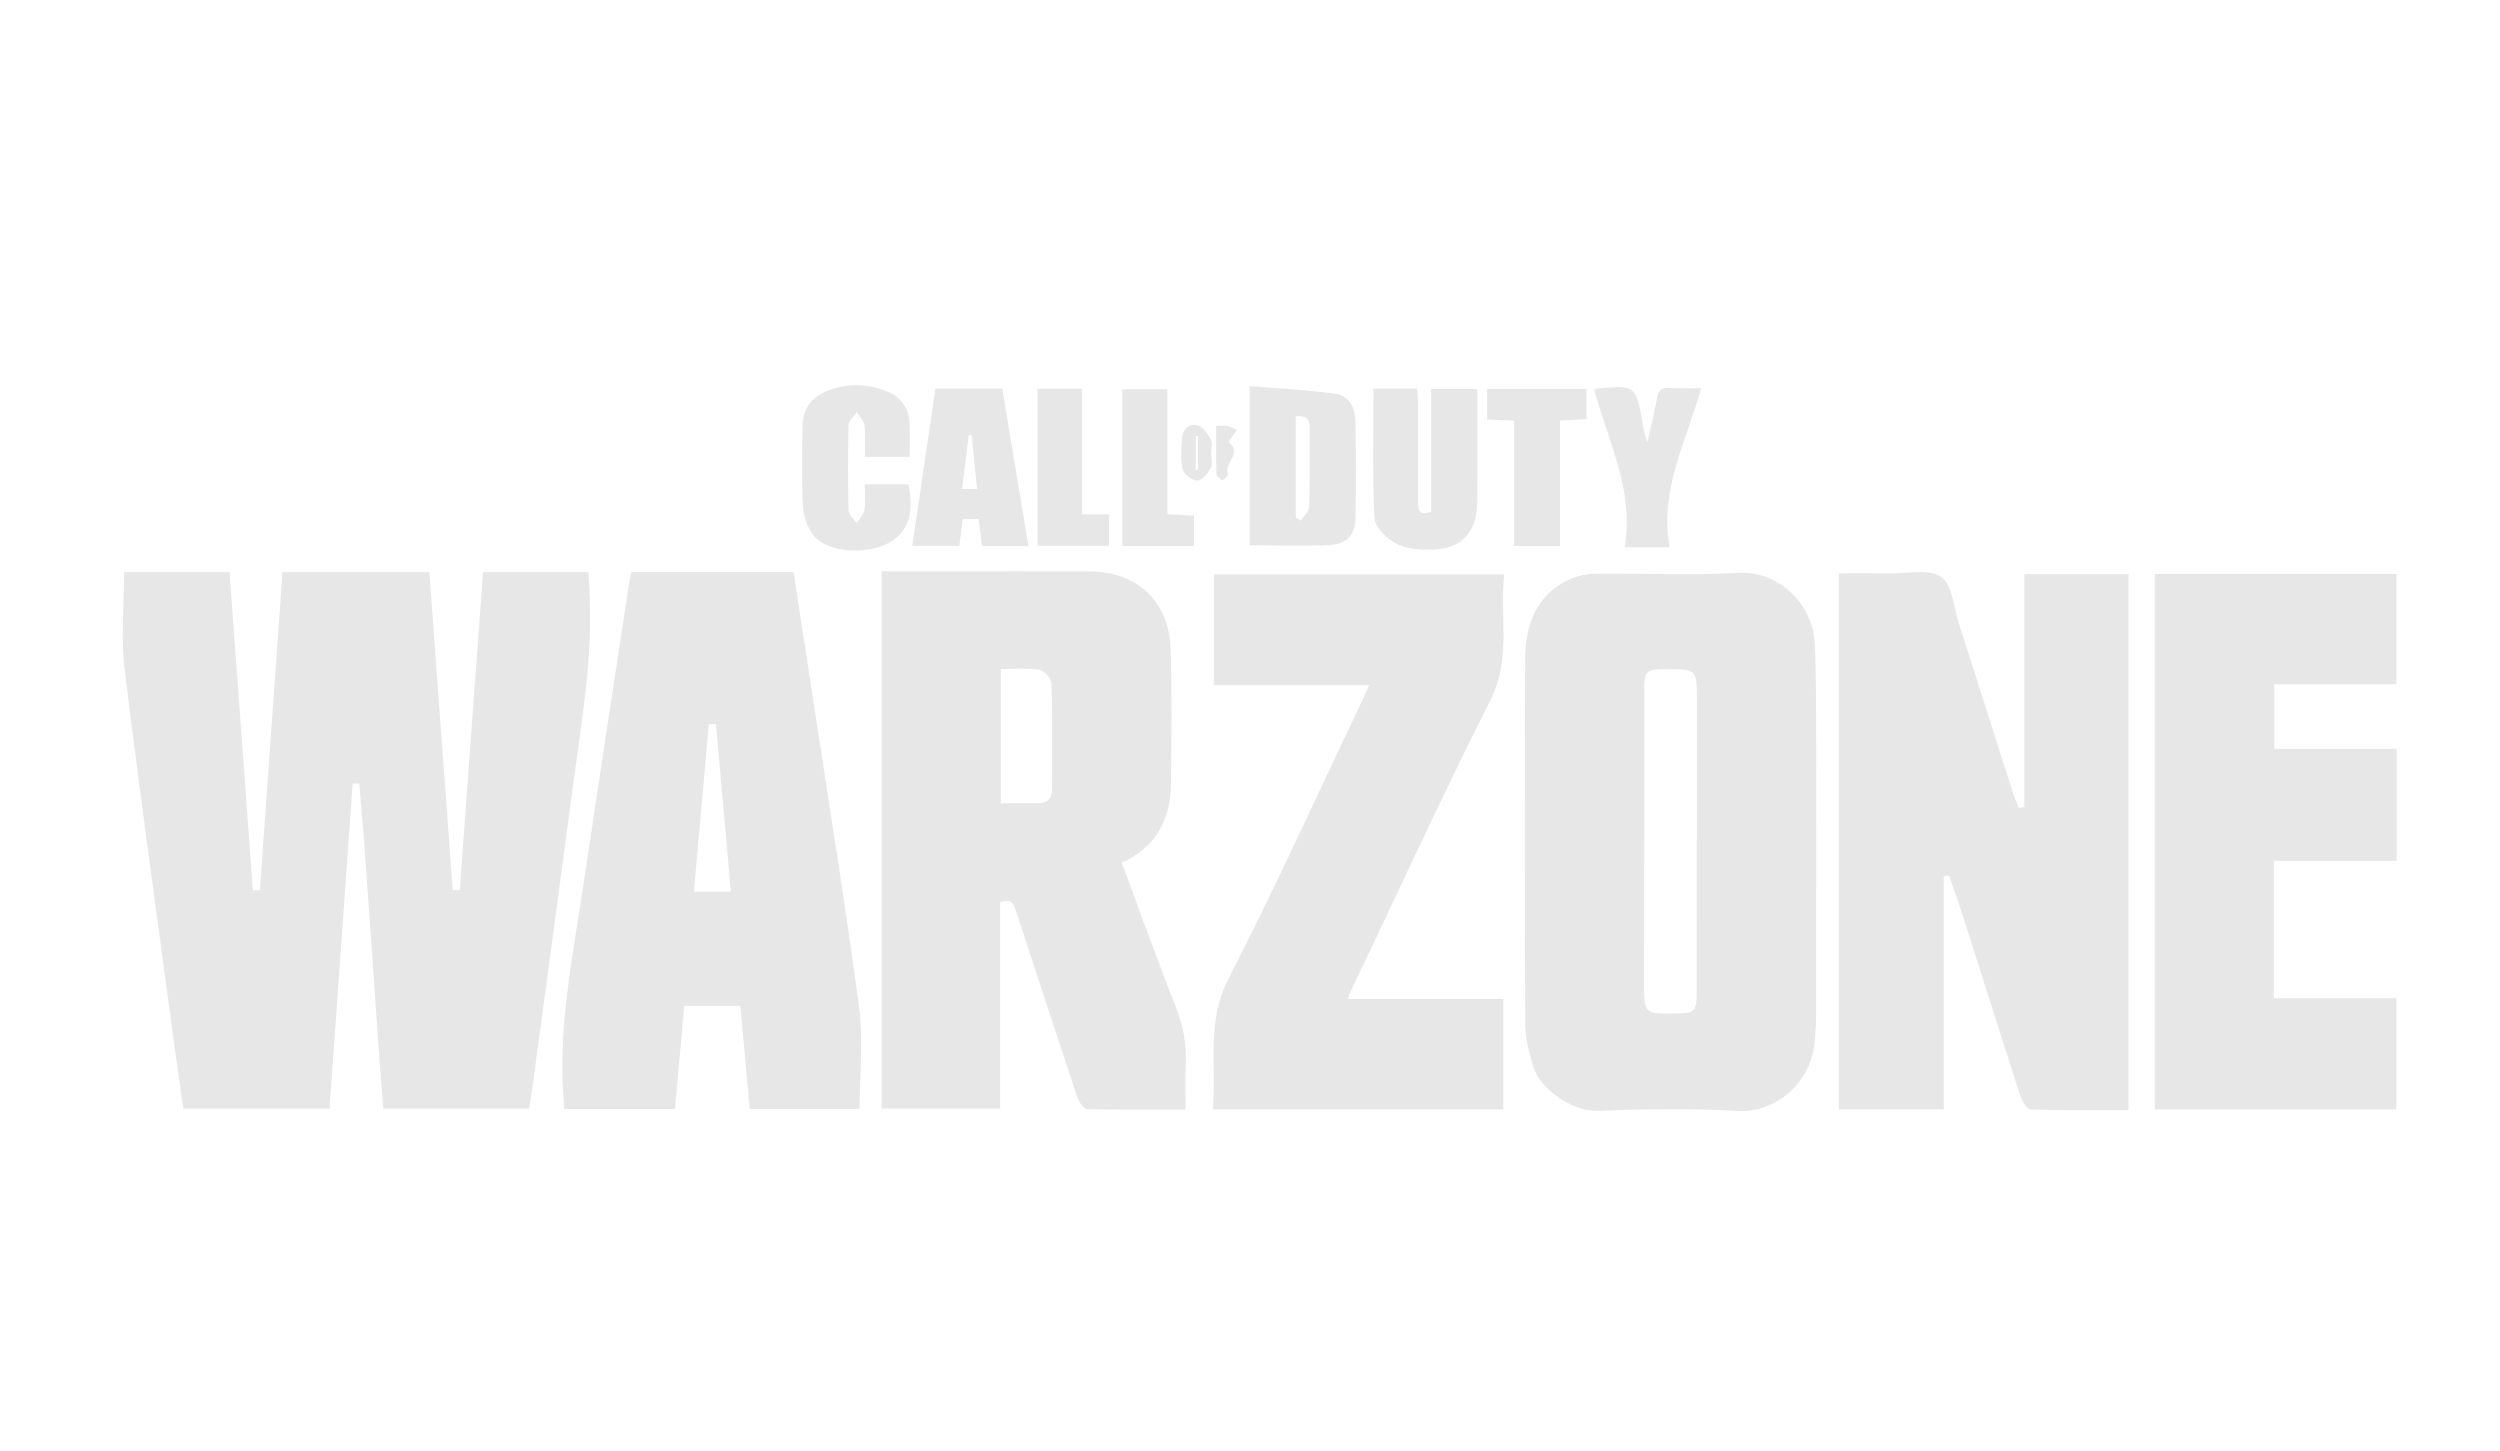
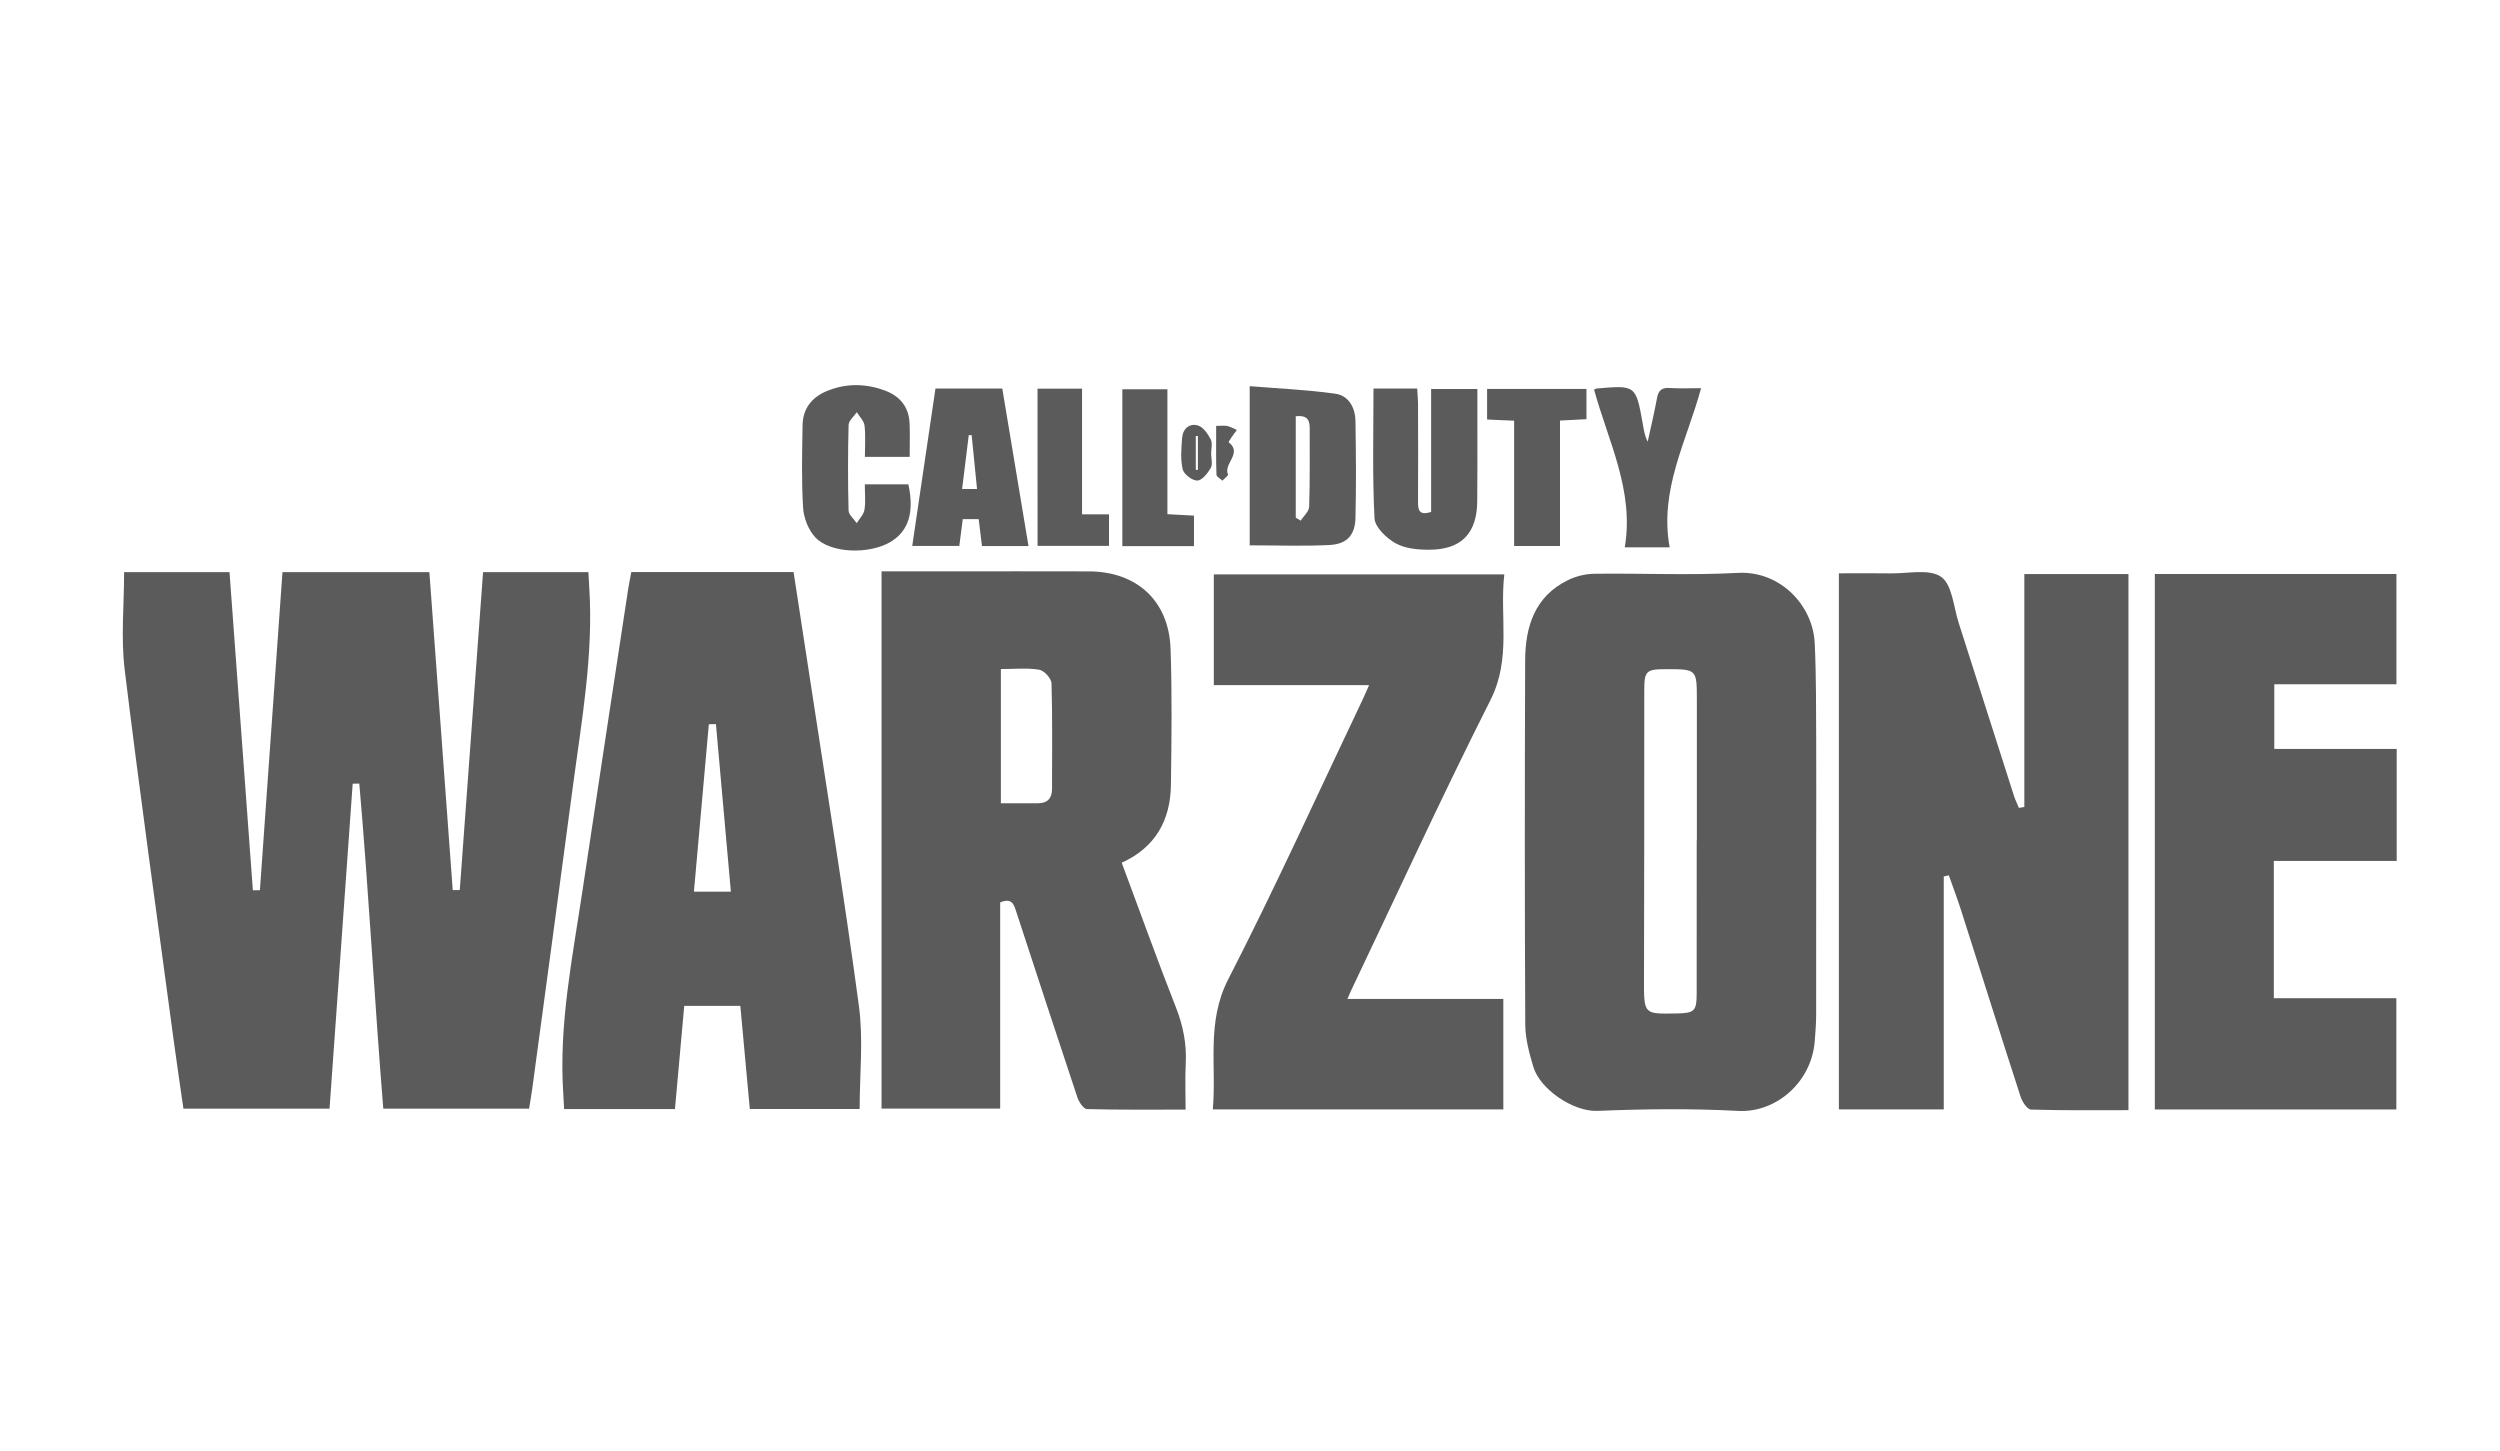
<svg xmlns="http://www.w3.org/2000/svg" version="1.1" id="Calque_1" x="0px" y="0px" viewBox="0 0 861.95 500" style="enable-background:new 0 0 861.95 500;" xml:space="preserve">
  <style type="text/css">
- 	.st0{fill:#e7e7e7;}
+ 	.st0{fill:#5C5B5B;}
</style>
  <g id="qTfmCT_00000069376588241670448290000009903260371964104355_">
    <g>
      <path class="st0" d="M42.79,197.26c12.15,0,23.92,0,36.34,0c2.69,36.55,5.37,73.12,8.06,109.69c0.81-0.01,1.62-0.01,2.42-0.02    c2.59-36.48,5.18-72.97,7.78-109.68c16.97,0,33.55,0,50.65,0c2.69,36.66,5.37,73.15,8.05,109.63c0.81,0,1.62,0,2.43,0    c2.67-36.46,5.34-72.92,8.03-109.62c12.13,0,23.91,0,36.32,0c0.09,1.7,0.18,3.44,0.29,5.19c1.52,23.47-2.71,46.48-5.76,69.57    c-4.55,34.51-9.26,68.99-13.91,103.48c-0.29,2.14-0.67,4.26-1.07,6.75c-16.69,0-33.24,0-50.27,0    c-3.04-37.37-5.02-74.79-8.27-112.09c-0.76,0.01-1.52,0.03-2.28,0.04c-2.65,37.23-5.3,74.45-7.98,112.05c-16.81,0-33.35,0-50.38,0    c-1.1-7.7-2.26-15.41-3.3-23.13c-5.74-42.75-11.73-85.47-16.96-128.28C41.66,219.88,42.79,208.64,42.79,197.26z" />
      <path class="st0" d="M697.95,278.23c0-26.68,0-53.36,0-80.3c12.37,0,23.96,0,35.9,0c0,61.53,0,122.92,0,184.83    c-11.39,0-22.5,0.14-33.6-0.2c-1.26-0.04-3-2.63-3.56-4.35c-6.93-21.38-13.67-42.82-20.5-64.22c-1.31-4.1-2.84-8.13-4.27-12.2    c-0.58,0.13-1.17,0.26-1.75,0.4c0,26.66,0,53.31,0,80.3c-12.45,0-24.16,0-36.16,0c0-61.44,0-122.68,0-184.82    c6,0,11.91-0.08,17.82,0.02c5.95,0.1,13.35-1.67,17.43,1.2c3.84,2.7,4.28,10.35,6.06,15.88c6.36,19.81,12.65,39.64,19,59.46    c0.47,1.47,1.16,2.88,1.75,4.32C696.69,278.44,697.32,278.33,697.95,278.23z" />
      <path class="st0" d="M386.75,297.45c6.28,16.87,12.24,33.46,18.68,49.86c2.5,6.35,3.74,12.65,3.39,19.43    c-0.26,5.1-0.05,10.23-0.05,15.83c-11.76,0-22.88,0.12-34-0.18c-1.17-0.03-2.78-2.44-3.31-4.04    c-7.07-21.16-13.98-42.37-20.93-63.57c-0.84-2.56-1.41-5.48-5.69-3.64c0,23.45,0,47.07,0,71.09c-13.77,0-27.15,0-40.9,0    c0-61.59,0-123.13,0-185.24c7.44,0,14.73,0,22.01,0c16.5,0,33-0.05,49.5,0.01c16.56,0.07,27.57,10.18,28.14,26.73    c0.53,15.65,0.34,31.33,0.12,46.99C403.53,282.83,398.34,292.19,386.75,297.45z M345.08,230.68c0,15.83,0,30.88,0,46.27    c4.48,0,8.63,0.01,12.77,0c3.26-0.01,4.87-1.67,4.87-4.93c0-12.15,0.18-24.3-0.18-36.44c-0.05-1.67-2.55-4.4-4.23-4.67    C354.11,230.22,349.73,230.68,345.08,230.68z" />
      <path class="st0" d="M626.19,291.17c0,19.66,0.02,39.32-0.02,58.98c-0.01,2.99-0.26,5.99-0.5,8.98    c-1.13,13.96-13.26,24.59-26.38,23.89c-16.12-0.86-32.33-0.68-48.46-0.01c-8.53,0.35-19.88-7.55-22.14-15.11    c-1.42-4.74-2.78-9.72-2.81-14.6c-0.21-41.82-0.18-83.64-0.04-125.45c0.04-11.76,3.26-22.23,14.83-27.87    c2.73-1.33,6-2.12,9.03-2.16c16.49-0.21,33.02,0.59,49.47-0.3c14.66-0.79,25.9,11.24,26.51,24.21    c0.54,11.47,0.44,22.98,0.51,34.47C626.25,267.84,626.19,279.51,626.19,291.17z M584.99,289.79c0.02,0,0.03,0,0.05,0    c0-16.15,0-32.3,0-48.45c0-10.63,0-10.63-10.72-10.62c-6.79,0.01-7.4,0.61-7.41,7.42c-0.02,33.3,0.02,66.6-0.09,99.9    c-0.04,11.87,0,11.57,11.53,11.37c5.76-0.1,6.63-0.87,6.63-6.68C585,325.09,584.99,307.44,584.99,289.79z" />
      <path class="st0" d="M296.39,382.36c-12.52,0-24.94,0-37.87,0c-1.09-11.86-2.17-23.56-3.27-35.55c-6.48,0-12.7,0-19.34,0    c-1.08,11.97-2.13,23.68-3.2,35.58c-12.86,0-25.29,0-38.22,0c-0.1-1.92-0.17-3.69-0.29-5.45c-1.57-23.67,3.18-46.75,6.64-69.94    c5.16-34.58,10.46-69.13,15.71-103.7c0.3-1.96,0.71-3.9,1.11-6.07c18.65,0,37.07,0,55.95,0c1.9,12.4,3.81,24.71,5.68,37.02    c5.7,37.53,11.8,75,16.85,112.61C297.7,358.41,296.39,370.33,296.39,382.36z M246.84,249.66c-0.82,0.02-1.63,0.03-2.45,0.05    c-1.71,19.21-3.42,38.42-5.14,57.73c4.69,0,8.54,0,12.74,0C250.24,287.86,248.54,268.76,246.84,249.66z" />
      <path class="st0" d="M742.94,197.91c27.83,0,55.41,0,83.3,0c0,12.65,0,25.06,0,38.01c-13.9,0-27.78,0-42.11,0    c0,7.55,0,14.59,0,22.29c13.9,0,27.94,0,42.2,0c0,13.08,0,25.51,0,38.62c-14.04,0-28.07,0-42.36,0c0,16.07,0,31.46,0,47.34    c14.06,0,27.98,0,42.24,0c0,13.01,0,25.53,0,38.35c-27.7,0-55.27,0-83.27,0C742.94,321.16,742.94,259.81,742.94,197.91z" />
      <path class="st0" d="M464.55,344.42c18.43,0,36.02,0,53.77,0c0,12.91,0,25.33,0,38.08c-33.28,0-66.33,0-100.17,0    c1.34-15.11-2.31-29.98,5.32-44.86c16.26-31.67,30.95-64.14,46.27-96.29c0.69-1.45,1.31-2.94,2.29-5.12c-18.18,0-35.71,0-53.53,0    c0-12.98,0-25.4,0-38.19c33.13,0,66.19,0,100.16,0c-1.67,14.46,2.51,28.9-4.77,43.31c-16.72,33.12-32.18,66.88-48.16,100.38    C465.47,342.29,465.23,342.88,464.55,344.42z" />
      <path class="st0" d="M430.87,188.02c0-17.84,0-35.61,0-54.88c9.96,0.82,19.83,1.24,29.56,2.61c4.54,0.64,6.82,4.78,6.9,9.32    c0.19,11.15,0.28,22.32,0.01,33.47c-0.14,5.97-2.96,9.06-8.95,9.37C449.44,188.36,440.46,188.02,430.87,188.02z M446.75,178.48    c0.57,0.34,1.13,0.69,1.7,1.03c1.02-1.6,2.87-3.16,2.92-4.79c0.3-9.1,0.17-18.22,0.19-27.34c0-3.19-1.62-4.27-4.81-3.85    C446.75,155.38,446.75,166.93,446.75,178.48z" />
      <path class="st0" d="M473.55,133.95c5.18,0,9.81,0,15.06,0c0.11,1.83,0.29,3.57,0.3,5.31c0.03,11.15,0.06,22.31,0,33.46    c-0.02,2.83,0.1,5.21,4.51,3.78c0-13.92,0-27.99,0-42.37c5.42,0,10.32,0,15.95,0c0,4.34,0,8.61,0,12.88    c-0.01,8.66,0.05,17.32-0.05,25.97c-0.13,10.99-5.56,16.57-16.66,16.56c-3.9,0-8.3-0.42-11.55-2.26c-3.13-1.77-7.06-5.54-7.21-8.6    C473.14,163.95,473.55,149.16,473.55,133.95z" />
      <path class="st0" d="M354.61,188.28c-5.57,0-10.65,0-16.04,0c-0.39-3.15-0.74-6.08-1.14-9.29c-1.85,0-3.56,0-5.49,0    c-0.4,3.15-0.78,6.06-1.19,9.24c-5.38,0-10.45,0-16.23,0c2.68-18.15,5.33-36.12,8.01-54.26c7.78,0,15.21,0,23.04,0    C348.57,152.03,351.56,169.99,354.61,188.28z M336.86,168.59c-0.64-6.41-1.24-12.49-1.85-18.57c-0.33,0-0.67,0-1,0    c-0.75,6.1-1.5,12.2-2.29,18.57C333.59,168.59,334.98,168.59,336.86,168.59z" />
      <path class="st0" d="M313.64,157.52c-5.12,0-9.89,0-15.44,0c0-3.65,0.28-7.27-0.13-10.8c-0.19-1.61-1.73-3.07-2.66-4.6    c-0.99,1.47-2.79,2.91-2.83,4.4c-0.26,9.82-0.26,19.65-0.01,29.47c0.04,1.49,1.83,2.93,2.81,4.39c0.93-1.54,2.4-2.99,2.67-4.63    c0.45-2.74,0.12-5.6,0.12-8.77c5.27,0,10.16,0,15.02,0c2.11,9.65,0.05,16.19-6.2,19.89c-7.31,4.33-20.73,3.95-25.89-1.6    c-2.38-2.55-4-6.68-4.21-10.21c-0.58-9.46-0.33-18.98-0.18-28.47c0.09-5.76,3.25-9.69,8.5-11.82c6.62-2.69,13.36-2.57,19.99-0.08    c5.14,1.93,8.17,5.68,8.41,11.28C313.77,149.74,313.64,153.51,313.64,157.52z" />
      <path class="st0" d="M575.67,188.72c-5.67,0-9.98,0-15.49,0c3.33-19.47-5.68-36.54-10.58-54.39c0.49-0.24,0.63-0.35,0.78-0.37    c13.6-1.18,13.61-1.18,15.98,11.98c0.38,2.09,0.64,4.21,1.73,6.35c1.09-5.02,2.29-10.01,3.22-15.06c0.48-2.63,1.62-3.64,4.34-3.46    c3.46,0.23,6.96,0.06,10.85,0.06C581.59,152.03,572.01,168.84,575.67,188.72z" />
      <path class="st0" d="M512.72,144.64c0-3.73,0-6.98,0-10.55c11.46,0,22.69,0,34.26,0c0,3.35,0,6.6,0,10.43    c-2.84,0.15-5.73,0.3-9.12,0.48c0,14.42,0,28.67,0,43.25c-5.42,0-10.34,0-15.82,0c0-14.18,0-28.41,0-43.2    C518.78,144.91,516.04,144.79,512.72,144.64z" />
      <path class="st0" d="M411.66,188.3c-8.39,0-16.33,0-24.7,0c0-17.95,0-35.82,0-54.09c4.89,0,9.92,0,15.54,0    c0,14.34,0,28.56,0,43.07c3.32,0.18,6.08,0.33,9.16,0.5C411.66,181.23,411.66,184.47,411.66,188.3z" />
      <path class="st0" d="M357.72,134c5.22,0,9.99,0,15.35,0c0,14.42,0,28.66,0,43.33c3.33,0,6.1,0,9.29,0c0,3.8,0,7.17,0,10.88    c-8.13,0-16.2,0-24.63,0C357.72,170.21,357.72,152.34,357.72,134z" />
      <path class="st0" d="M417.58,156.44c0.01,1.66,0.59,3.65-0.13,4.89c-1.06,1.84-3.02,4.33-4.64,4.36c-1.74,0.04-4.66-2.19-5.05-3.9    c-0.8-3.46-0.47-7.25-0.18-10.87c0.25-3.13,2.57-5.11,5.47-4.22c1.83,0.56,3.41,2.91,4.4,4.82    C418.12,152.85,417.57,154.79,417.58,156.44z M413.01,150.33c-0.24,0.01-0.48,0.01-0.72,0.02c0,3.89,0,7.77,0,11.66    c0.24-0.01,0.48-0.01,0.72-0.02C413.01,158.1,413.01,154.22,413.01,150.33z" />
      <path class="st0" d="M419.31,146.84c1.92,0,2.96-0.18,3.89,0.05c1.13,0.27,2.17,0.9,3.24,1.37c-0.6,0.81-1.22,1.6-1.78,2.43    c-0.4,0.59-1.12,1.74-1.04,1.79c4.9,3.78-1.9,7.37-0.23,11.13c0.15,0.35-1.27,1.39-1.95,2.11c-0.71-0.69-2.01-1.36-2.03-2.06    C419.23,158.22,419.31,152.78,419.31,146.84z" />
    </g>
  </g>
</svg>
